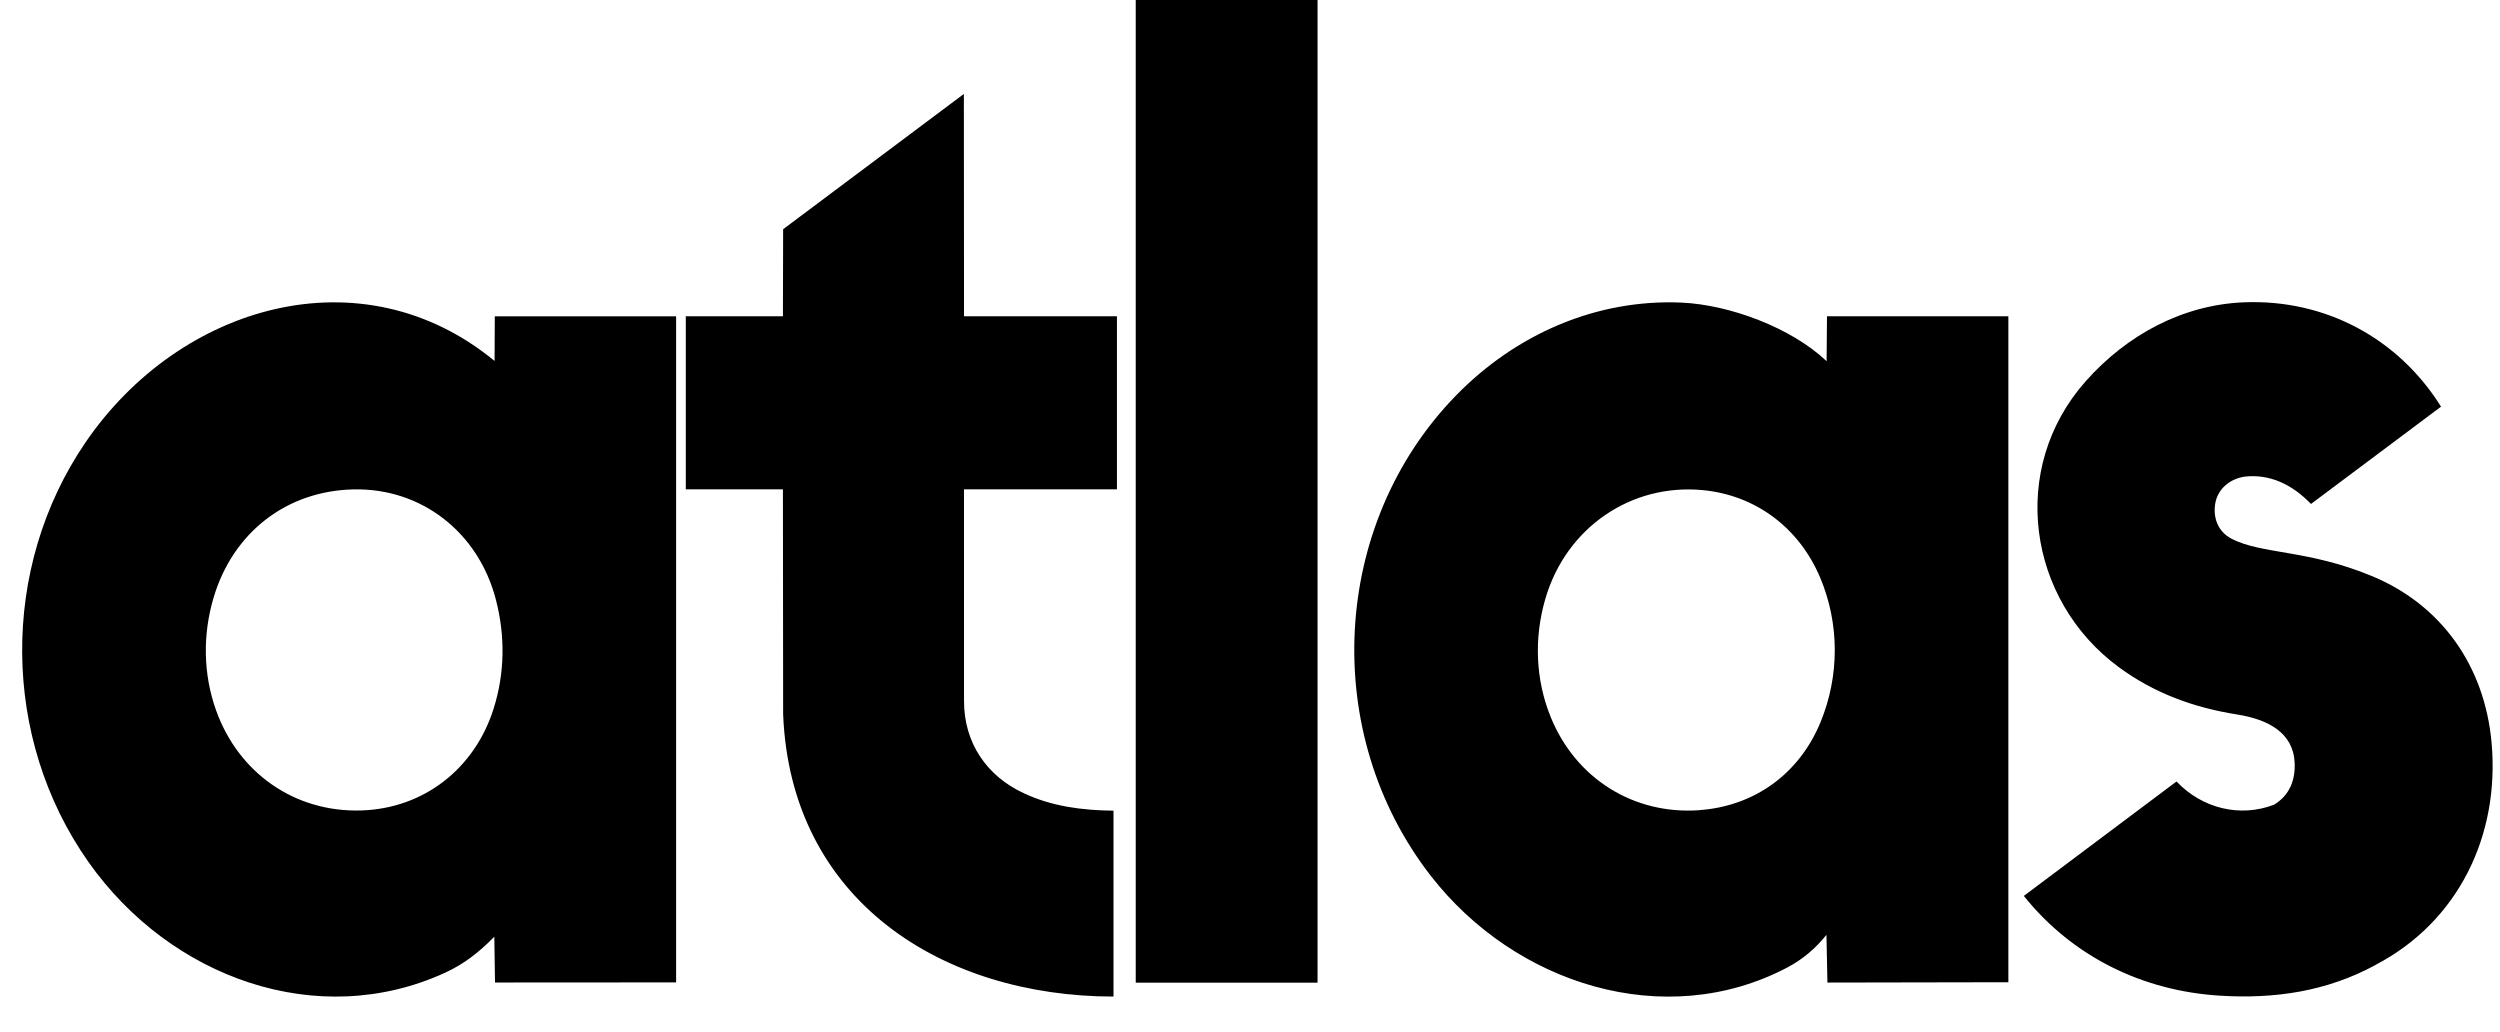
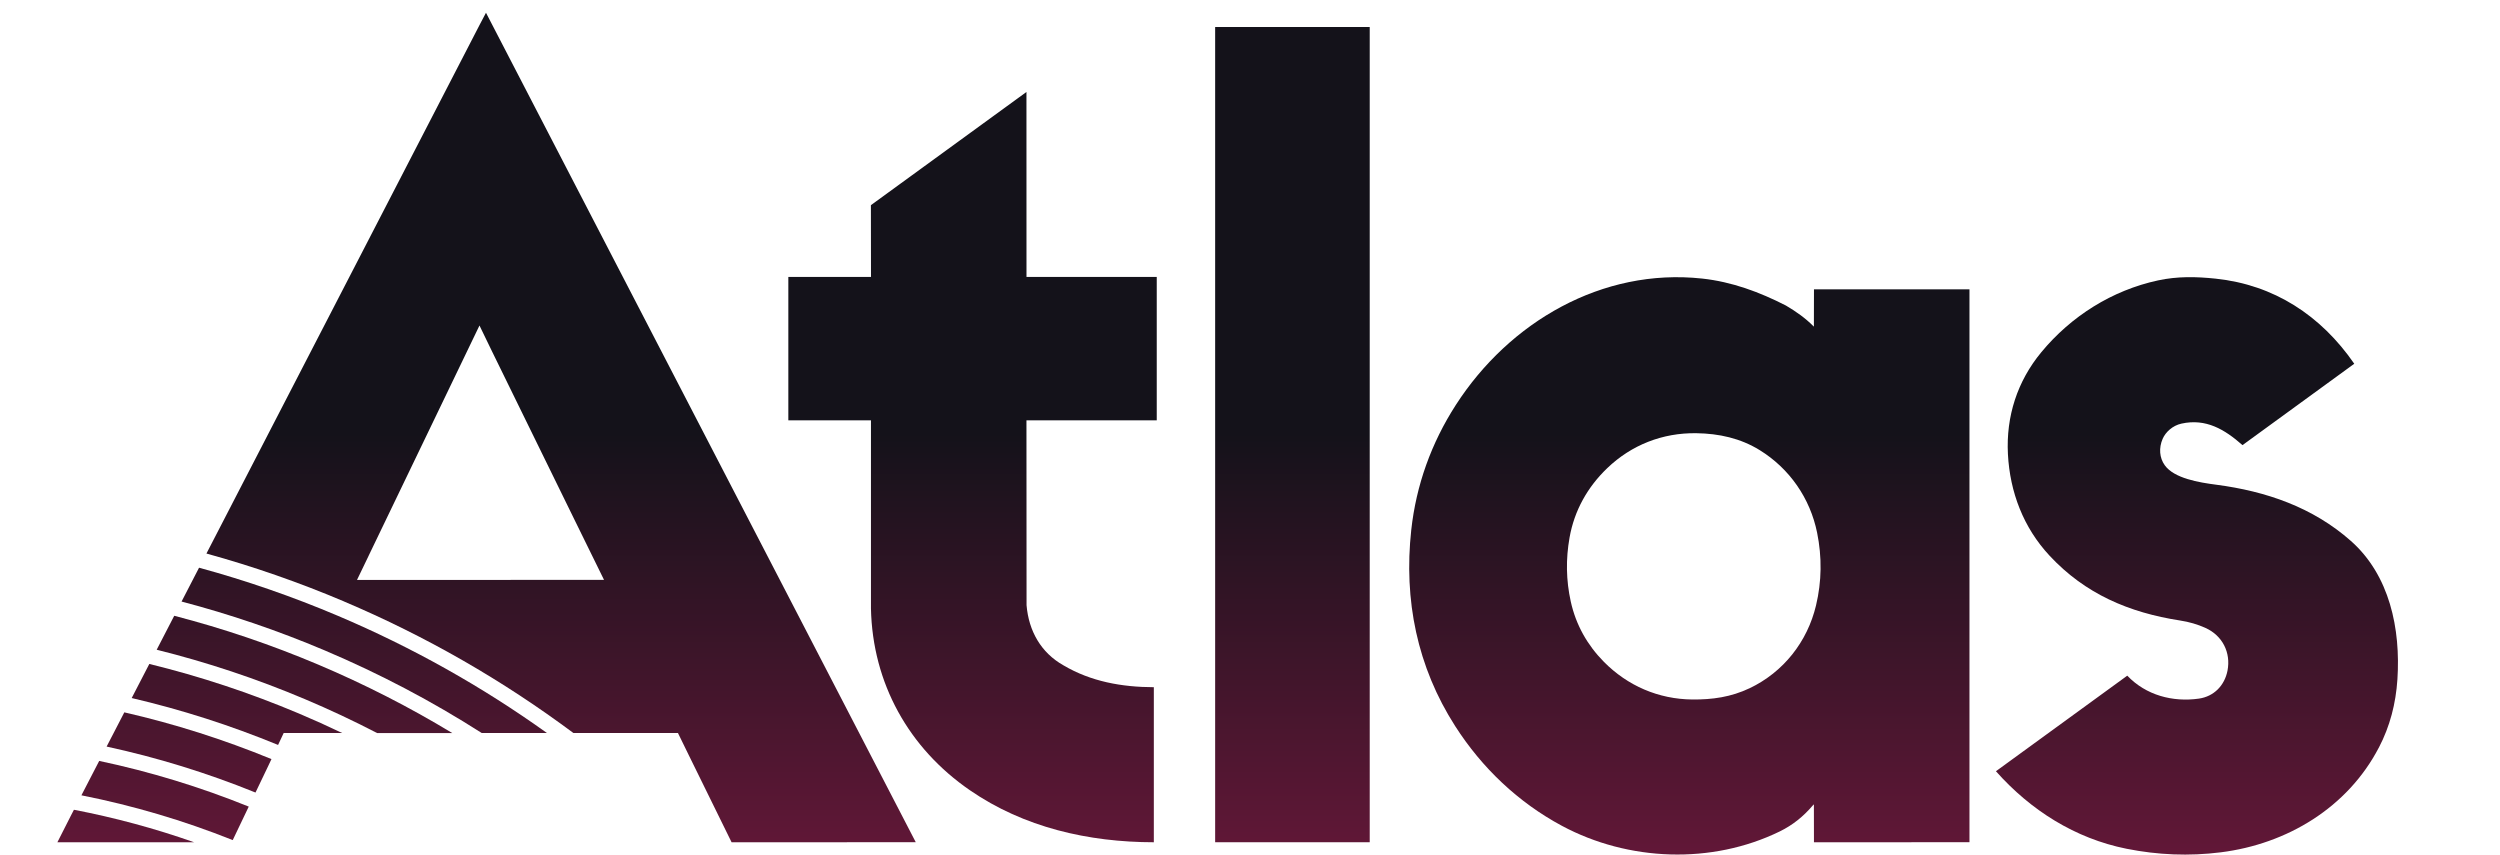
- <svg xmlns="http://www.w3.org/2000/svg" viewBox="-1.91 0 215.539 88.95">
-   <path d="M40.768 84.703L40.707 80.758C39.378 82.122 38.078 83.12 36.482 83.855C25.502 88.901 12.771 84.323 5.715 74.315C-1.811 63.64 -1.91 48.943 5.456 38.151C13.595 26.229 29.303 21.715 40.73 31.119L40.749 27.272L56.382 27.272L56.382 84.698L40.768 84.708L40.768 84.703ZM29.219 69.874C34.631 69.713 39.011 66.265 40.641 61.118C41.625 58.011 41.653 54.796 40.834 51.665C39.322 45.88 34.423 42.081 28.606 42.193C22.789 42.305 18.178 45.914 16.511 51.504C15.559 54.699 15.597 58.098 16.718 61.239C18.645 66.635 23.487 70.044 29.219 69.874ZM94.096 85.92C79.381 85.911 66.254 77.7 65.609 61.585L65.59 42.188L57.216 42.188L57.216 27.267L65.59 27.267L65.609 19.762L81.19 8.099L81.204 27.267L94.388 27.267L94.388 42.188L81.2 42.188L81.204 60.378C81.176 64.04 83.178 66.932 86.381 68.398C88.778 69.523 91.383 69.864 94.091 69.893L94.091 85.925L94.096 85.92ZM96.008 0L96.008 84.722L111.683 84.722L111.683 0L96.008 0ZM155.642 84.708L155.558 80.598C154.62 81.771 153.518 82.711 152.157 83.427C141.63 88.95 128.72 84.879 121.438 75.499C111.904 63.222 112.799 45.227 123.595 34.124C128.767 28.806 135.728 25.767 143.062 26.089C147.16 26.269 152.496 28.222 155.572 31.139L155.605 27.267L171.242 27.267L171.242 84.684L155.642 84.713L155.642 84.708ZM144.611 69.845C149.392 69.499 153.226 66.684 155.044 62.272C156.693 58.274 156.693 53.755 155.007 49.776C153.17 45.451 149.411 42.69 144.903 42.257C138.743 41.663 133.123 45.461 131.324 51.622C130.34 54.997 130.467 58.581 131.786 61.824C133.938 67.113 138.926 70.259 144.611 69.85L144.611 69.845ZM202.913 83.188C198.679 85.492 194.176 86.135 189.475 85.842C182.839 85.433 176.791 82.502 172.575 77.242L185.74 67.376C187.958 69.713 191.223 70.497 194.138 69.382C195.509 68.564 195.999 67.22 195.923 65.734C195.791 63.139 193.596 62.014 190.935 61.595C187.205 61.001 183.79 59.759 180.724 57.49C172.9 51.709 171.223 40.396 177.921 32.857C181.473 28.859 186.277 26.278 191.548 26.064C198.551 25.781 204.858 29.156 208.546 35.059L197.332 43.45C195.711 41.755 193.752 40.839 191.59 41.097C190.304 41.297 189.329 42.169 189.098 43.308C188.853 44.54 189.258 45.811 190.488 46.449C193.111 47.803 197.063 47.375 202.593 49.668C208.579 52.152 212.305 57.417 212.903 64.03C213.628 72.046 210.021 79.473 202.908 83.183L202.913 83.188Z" fill="#000000" fill-rule="nonzero" />
+ <svg xmlns="http://www.w3.org/2000/svg" preserveAspectRatio="none" overflow="visible" style="display: block;" width="392" height="134" viewBox="0 0 392 134" fill="none">
+   <g id="Logo">
+     <g id="Vector">
+       <path d="M284.232 126.308C282.759 128.032 281.094 129.378 279.06 130.372C268.408 135.567 255.34 135.078 244.913 129.491C238.057 125.815 232.381 120.418 228.182 113.87C222.217 104.568 220.085 94.1 221.284 83.106C222.052 76.057 224.443 69.446 228.273 63.498C236.66 50.474 251.235 41.987 266.889 43.678C271.582 44.186 275.901 45.798 280.03 47.908C281.671 48.877 283.074 49.868 284.418 51.217L284.431 45.364L308.813 45.37V132.06L284.428 132.066L284.418 126.121L284.226 126.311L284.232 126.308ZM274.333 107.919C279.646 105.39 283.394 100.623 284.751 94.935C285.654 91.155 285.696 87.342 284.925 83.534C283.827 78.118 280.594 73.467 275.922 70.58C272.891 68.709 269.53 67.978 265.986 67.926C260.692 67.85 255.818 69.758 252.015 73.406C248.929 76.366 246.858 80.039 246.105 84.296C245.51 87.654 245.559 90.99 246.294 94.317C247.102 97.975 248.889 101.146 251.494 103.779C255.211 107.537 260.057 109.632 265.37 109.681C268.49 109.708 271.427 109.302 274.333 107.916V107.919Z" fill="url(#paint0_linear_0_7)" />
+       <path d="M373.003 117.222C368.102 126.62 358.636 132.338 348.218 133.644C343.253 134.268 338.343 134.066 333.439 133.084C325.37 131.467 318.395 127.048 312.961 120.929L333.555 105.944C336.492 109.023 340.692 110.124 344.787 109.543C347.151 109.207 348.816 107.479 349.27 105.167C349.828 102.323 348.48 99.669 345.836 98.467C344.571 97.892 343.25 97.513 341.844 97.296C333.818 96.054 326.943 93.121 321.363 87.121C317.273 82.724 315.153 77.174 314.842 71.201C314.537 65.29 316.309 59.782 320.082 55.223C324.76 49.568 331.176 45.523 338.383 43.966C341.417 43.312 344.342 43.37 347.425 43.694C356.55 44.657 363.906 49.44 369.148 57.036L351.622 69.797C348.828 67.327 345.891 65.574 342.046 66.424C340.667 66.727 339.56 67.749 339.1 68.816C338.487 70.238 338.593 71.779 339.432 72.95C340.914 75.015 344.796 75.651 347.52 76.005C355.324 77.027 362.662 79.547 368.615 84.816C374.702 90.201 376.434 98.595 375.913 106.537C375.665 110.311 374.751 113.883 373.006 117.225L373.003 117.222Z" fill="url(#paint1_linear_0_7)" />
+       <path d="M180.924 132.066C170.643 132.054 160.546 129.742 152.071 123.904C142.51 117.323 136.807 107.146 136.566 95.403V65.908H123.611V43.428H136.572L136.557 32.171L160.948 14.422L160.954 43.428H181.378V65.905H160.948L160.964 94.895C161.302 98.947 163.233 102.338 166.727 104.311C171.049 106.871 175.886 107.736 180.921 107.754V132.06L180.924 132.066Z" fill="url(#paint2_linear_0_7)" />
+       <path d="M214.772 4.235H190.536V132.063H214.772V4.235Z" fill="url(#paint3_linear_0_7)" />
+       <path d="M17.484 115.58L16.719 117.063C24.672 118.785 32.464 121.188 40.061 124.271L40.147 124.094L42.083 120.051L42.565 119.026C35.054 115.941 27.35 113.494 19.494 111.696L17.487 115.58H17.484Z" fill="url(#paint4_linear_0_7)" />
+       <path d="M23.413 104.109L20.65 109.452C28.463 111.274 36.124 113.73 43.602 116.806L44.48 114.938H53.657C51.415 113.861 49.143 112.84 46.841 111.867C39.207 108.647 31.385 106.057 23.41 104.106L23.413 104.109Z" fill="url(#paint5_linear_0_7)" />
+       <path d="M15.301 119.803L12.766 124.705C20.86 126.308 28.783 128.65 36.493 131.727L39.003 126.476C31.379 123.393 23.547 121.002 15.554 119.311L15.301 119.803Z" fill="url(#paint6_linear_0_7)" />
+       <path d="M11.031 128.06L9 132.063H30.427C24.273 129.898 17.984 128.201 11.592 126.971L11.028 128.06H11.031Z" fill="url(#paint7_linear_0_7)" />
+       <path d="M53.943 94.311C66.786 99.757 78.814 106.663 89.909 114.938H106.304L108.018 118.445L114.712 132.066L143.592 132.06L76.203 2L75.2 3.905L32.37 86.794C39.695 88.813 46.899 91.317 53.956 94.311H53.943ZM57.801 87.14L75.182 51.039L77.191 55.183L90.146 81.629L94.712 90.926L55.978 90.932L57.807 87.137L57.801 87.14Z" fill="url(#paint8_linear_0_7)" />
+       <path d="M31.211 89.017L28.469 94.323C36.078 96.323 43.553 98.868 50.866 101.962C59.488 105.611 67.725 109.944 75.538 114.938H85.764C75.578 107.644 64.62 101.498 52.992 96.565C45.874 93.546 38.603 91.03 31.211 89.017Z" fill="url(#paint9_linear_0_7)" />
+       <path d="M27.32 96.553L24.569 101.877C32.471 103.843 40.223 106.421 47.789 109.617C51.653 111.247 55.435 113.023 59.131 114.941H70.912C64.209 110.88 57.2 107.302 49.918 104.219C42.544 101.1 35.002 98.543 27.32 96.553Z" fill="url(#paint10_linear_0_7)" />
+     </g>
+   </g>
+   <defs>
+     <linearGradient id="paint0_linear_0_7" x1="192.5" y1="68" x2="192.5" y2="257.5" gradientUnits="userSpaceOnUse">
+       <stop stop-color="#14121a" />
+       <stop offset="1" stop-color="#F3216E" />
+     </linearGradient>
+     <linearGradient id="paint1_linear_0_7" x1="192.5" y1="68" x2="192.5" y2="257.5" gradientUnits="userSpaceOnUse">
+       <stop stop-color="#14121a" />
+       <stop offset="1" stop-color="#F3216E" />
+     </linearGradient>
+     <linearGradient id="paint2_linear_0_7" x1="192.5" y1="68" x2="192.5" y2="257.5" gradientUnits="userSpaceOnUse">
+       <stop stop-color="#14121a" />
+       <stop offset="1" stop-color="#F3216E" />
+     </linearGradient>
+     <linearGradient id="paint3_linear_0_7" x1="192.5" y1="68" x2="192.5" y2="257.5" gradientUnits="userSpaceOnUse">
+       <stop stop-color="#14121a" />
+       <stop offset="1" stop-color="#F3216E" />
+     </linearGradient>
+     <linearGradient id="paint4_linear_0_7" x1="192.5" y1="68" x2="192.5" y2="257.5" gradientUnits="userSpaceOnUse">
+       <stop stop-color="#14121a" />
+       <stop offset="1" stop-color="#F3216E" />
+     </linearGradient>
+     <linearGradient id="paint5_linear_0_7" x1="192.5" y1="68" x2="192.5" y2="257.5" gradientUnits="userSpaceOnUse">
+       <stop stop-color="#14121a" />
+       <stop offset="1" stop-color="#F3216E" />
+     </linearGradient>
+     <linearGradient id="paint6_linear_0_7" x1="192.5" y1="68" x2="192.5" y2="257.5" gradientUnits="userSpaceOnUse">
+       <stop stop-color="#14121a" />
+       <stop offset="1" stop-color="#F3216E" />
+     </linearGradient>
+     <linearGradient id="paint7_linear_0_7" x1="192.5" y1="68" x2="192.5" y2="257.5" gradientUnits="userSpaceOnUse">
+       <stop stop-color="#14121a" />
+       <stop offset="1" stop-color="#F3216E" />
+     </linearGradient>
+     <linearGradient id="paint8_linear_0_7" x1="192.5" y1="68" x2="192.5" y2="257.5" gradientUnits="userSpaceOnUse">
+       <stop stop-color="#14121a" />
+       <stop offset="1" stop-color="#F3216E" />
+     </linearGradient>
+     <linearGradient id="paint9_linear_0_7" x1="192.5" y1="68" x2="192.5" y2="257.5" gradientUnits="userSpaceOnUse">
+       <stop stop-color="#14121a" />
+       <stop offset="1" stop-color="#F3216E" />
+     </linearGradient>
+     <linearGradient id="paint10_linear_0_7" x1="192.5" y1="68" x2="192.5" y2="257.5" gradientUnits="userSpaceOnUse">
+       <stop stop-color="#14121a" />
+       <stop offset="1" stop-color="#F3216E" />
+     </linearGradient>
+   </defs>
</svg>
